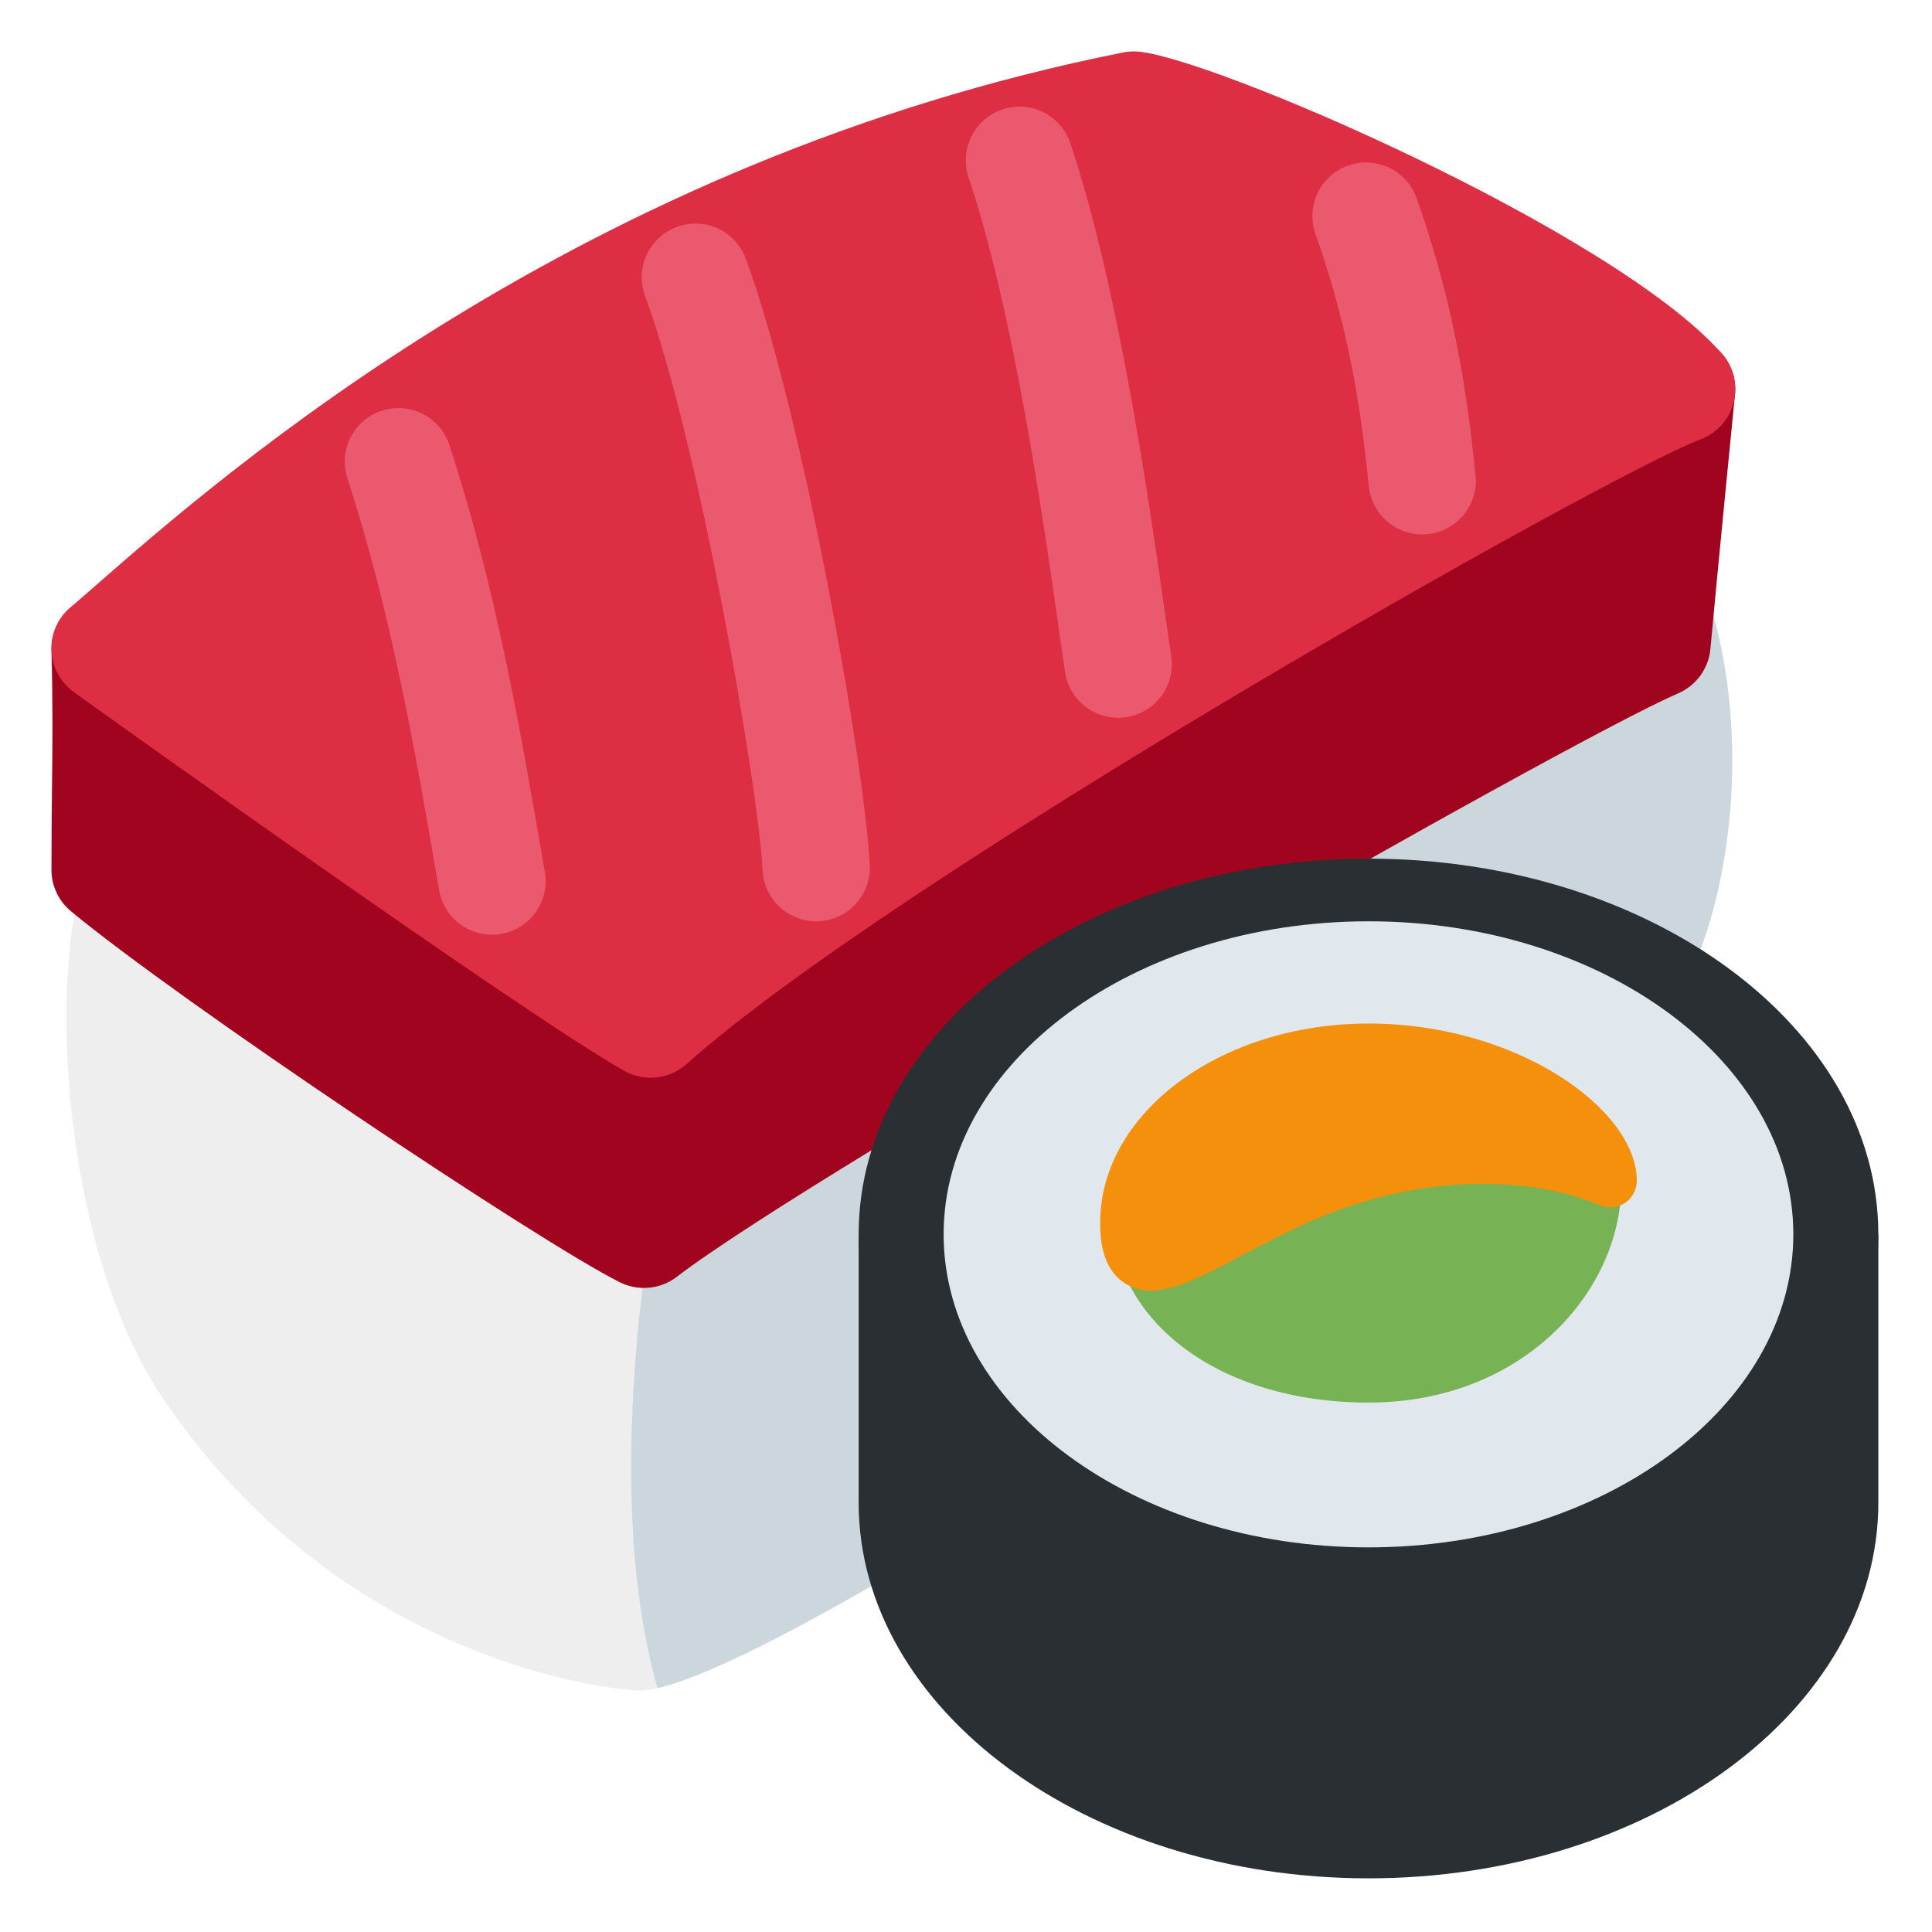
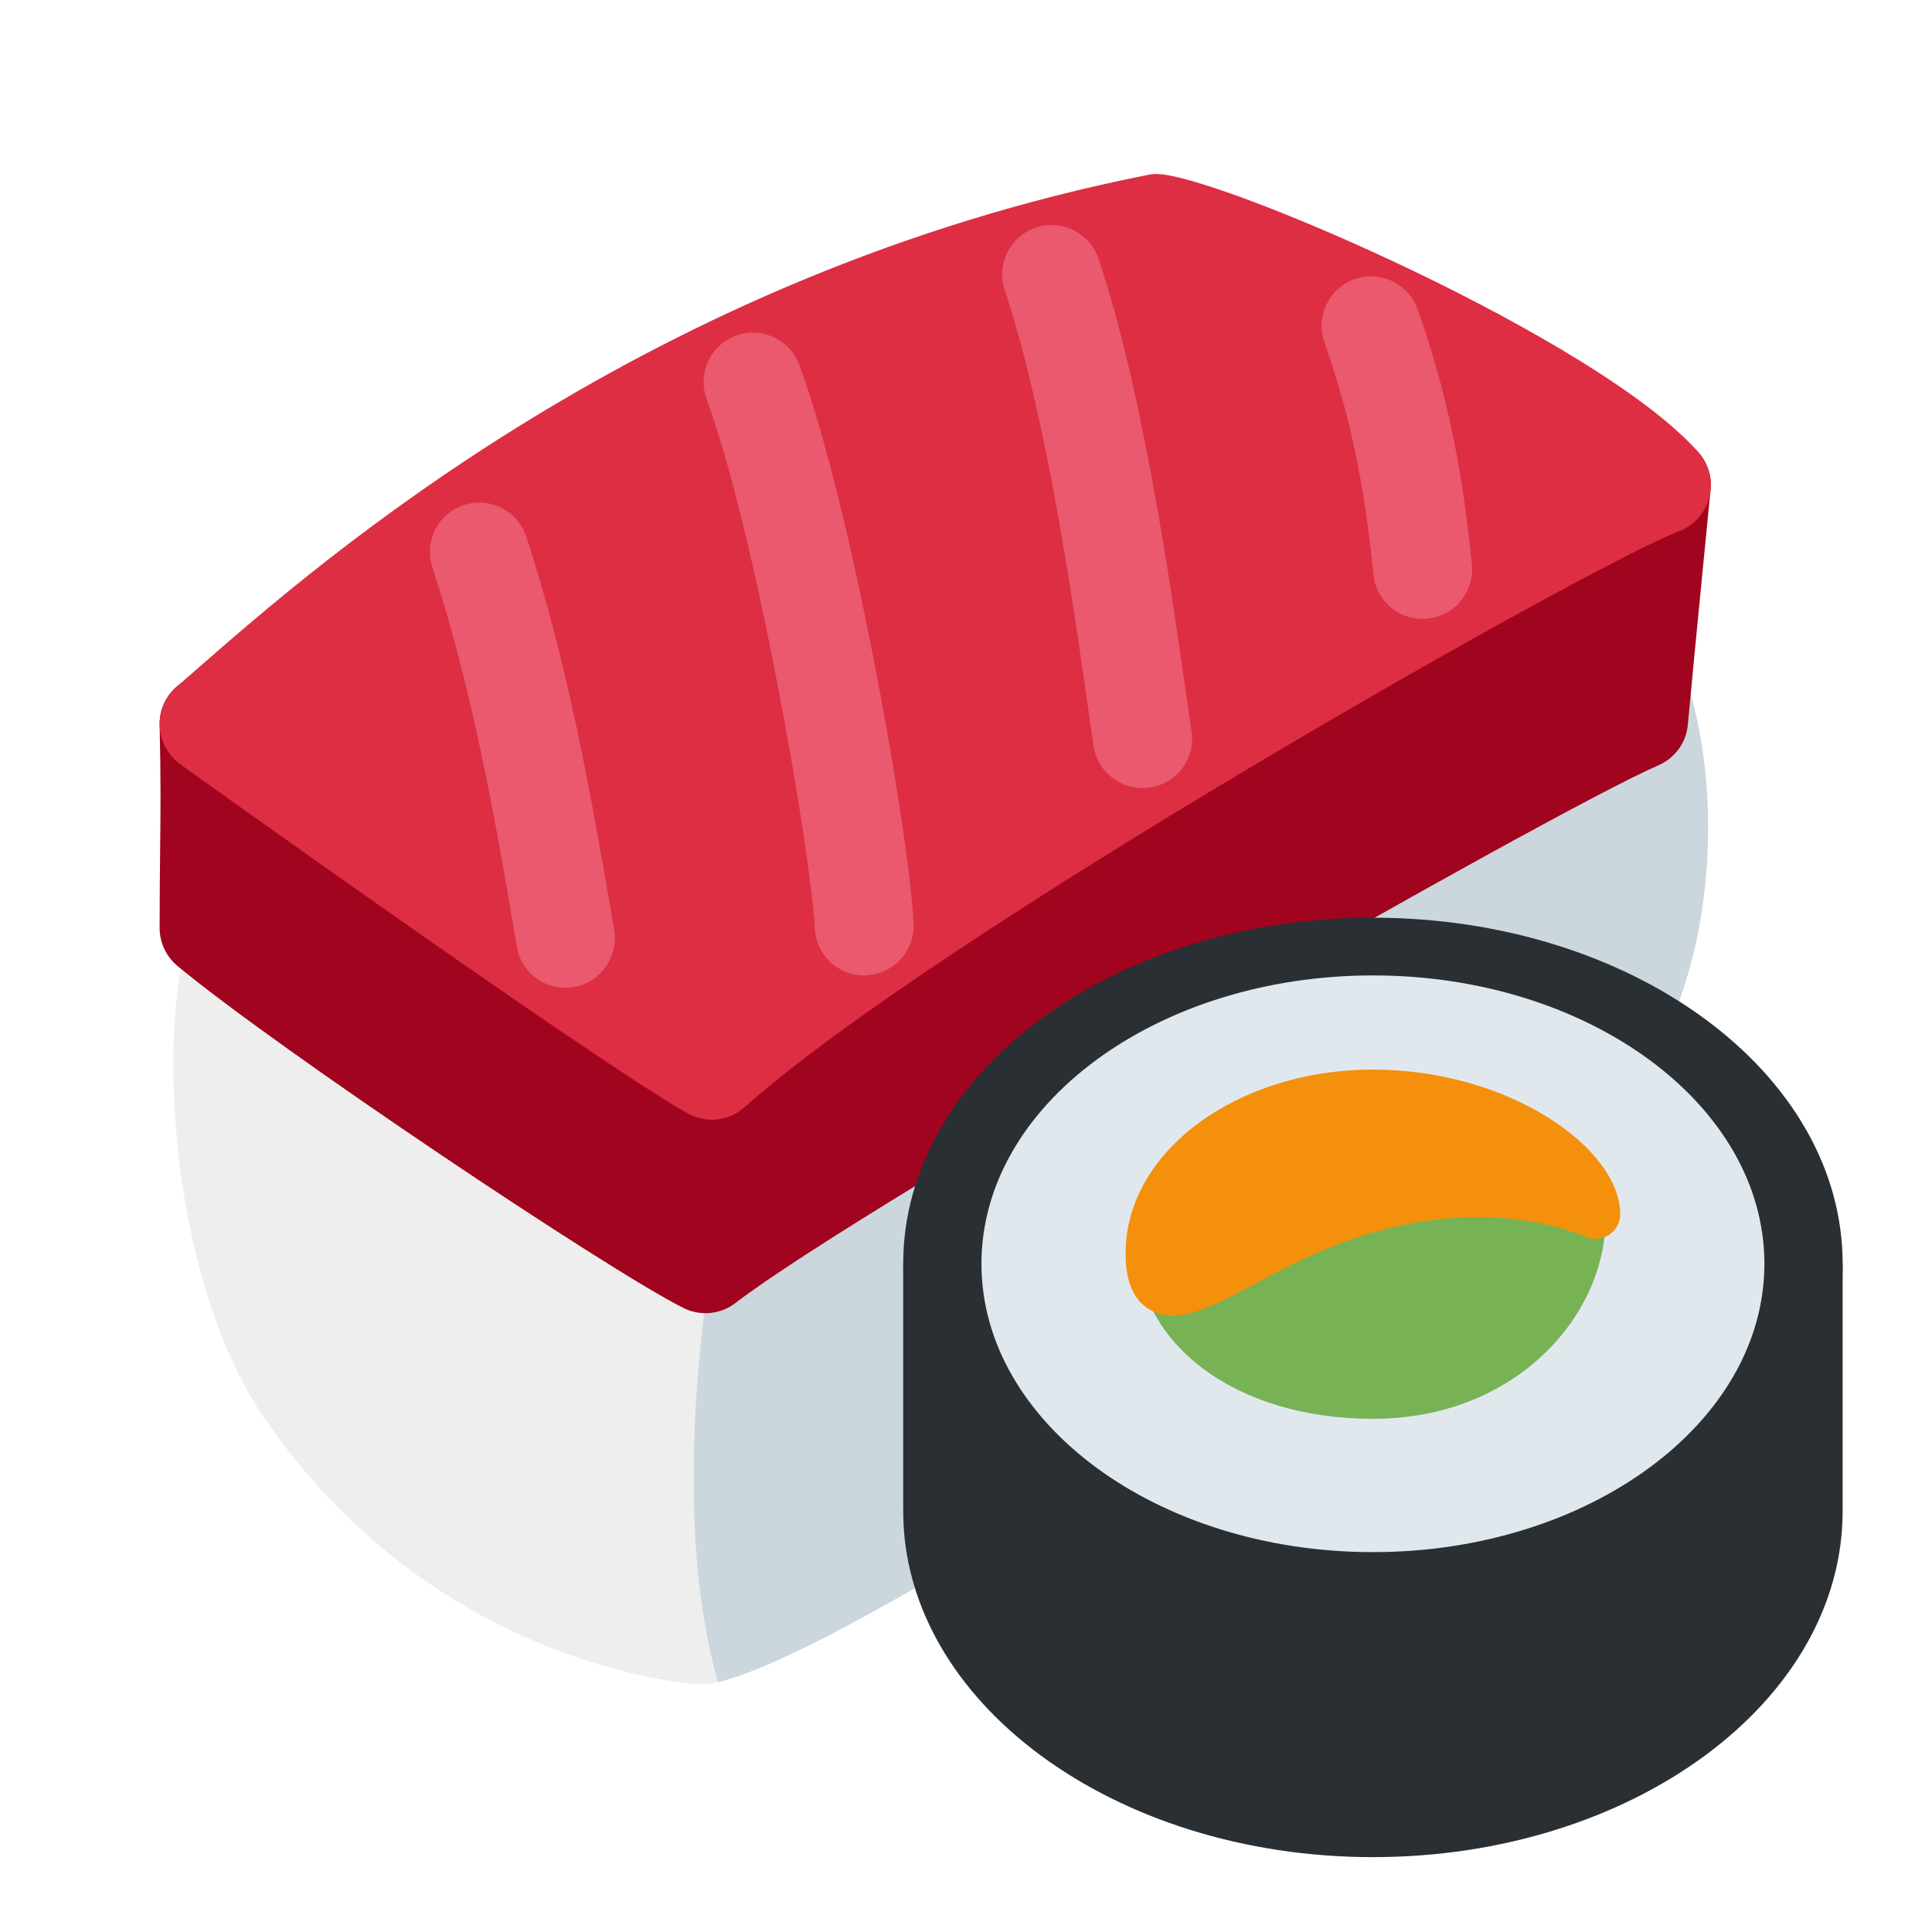
- <svg xmlns="http://www.w3.org/2000/svg" width="800px" height="800px" viewBox="0 0 36 36" aria-hidden="true" role="img" class="iconify iconify--twemoji" preserveAspectRatio="xMidYMid meet">
-   <path fill="#EEE" d="M29.462 7.969c-.395-.23-.914-.337-1.633-.337c-5.581 0-24.582 7.088-25.388 7.39a.994.994 0 0 0-.446.332C.755 16.988 1 23 3 26c2.755 4.133 6.821 5.304 8.778 5.495c.032.003.108.007.14.007c2.458 0 18.332-10.761 19.524-13.234c1.371-2.843 1.281-8.4-1.98-10.299z">
- 
- </path>
-   <path fill="#CCD6DD" d="M26 10c-4 3-13 9-13 9c-.714 2.141-1.923 8.343-.748 12.454c3.29-.745 18.042-10.805 19.19-13.186c1.035-2.145 1.235-5.834-.13-8.332C29.564 8.904 27.693 8.73 26 10z">
- 
- </path>
-   <path fill="#A0041E" d="M32.018 6.521a.995.995 0 0 0-.846-.257L1.796 11.097a1 1 0 0 0-.837 1.013c.026 1.01.019 1.746.01 2.573c-.005.46-.01.948-.01 1.525c0 .297.132.58.361.77c2.033 1.687 8.714 6.157 10.233 6.917a1.008 1.008 0 0 0 1.057-.102c2.556-1.967 16.483-9.93 18.663-10.875a1 1 0 0 0 .598-.827c.125-1.372.458-4.741.458-4.741a1 1 0 0 0-.311-.829z">
- 
- </path>
-   <path fill="#DD2E44" d="M32.085 6.589c-2.02-2.295-9.627-5.574-10.917-5.63a.949.949 0 0 0-.238.018C10.824 2.991 4.211 8.783 1.721 10.964l-.416.362a1.003 1.003 0 0 0 .07 1.57c.339.243 8.316 5.96 10.257 7.058a1.007 1.007 0 0 0 1.159-.125c3.915-3.499 17.1-10.961 18.899-11.644a1 1 0 0 0 .395-1.596z">
- 
- </path>
-   <path fill="#EA596E" d="M9.166 17.417a1 1 0 0 1-.984-.83l-.046-.267c-.398-2.308-.849-4.925-1.669-7.425a1 1 0 0 1 1.9-.623c.866 2.639 1.33 5.332 1.739 7.708l.046.266a.999.999 0 0 1-.986 1.171zm6.042-.25a1 1 0 0 1-.998-.95c-.077-1.54-1.186-7.973-2.19-10.705a1 1 0 0 1 1.877-.691c1.064 2.895 2.217 9.435 2.31 11.295a.999.999 0 0 1-.999 1.051zm5.625-3.792a1 1 0 0 1-.988-.852l-.113-.787c-.293-2.061-.839-5.897-1.68-8.42a1 1 0 1 1 1.897-.633c.898 2.695 1.461 6.647 1.763 8.771l.112.772a1 1 0 0 1-.991 1.149zm5.666-3.417a1 1 0 0 1-.994-.901c-.186-1.863-.473-3.22-.989-4.684a1 1 0 1 1 1.886-.665c.565 1.604.893 3.144 1.093 5.15a1 1 0 0 1-.996 1.1z">
- 
- </path>
-   <path fill="#292F33" d="M32.136 23c-1.714-1.235-4.055-2-6.636-2s-4.922.765-6.636 2H16v5c0 3.859 4.262 7 9.5 7s9.5-3.141 9.5-7v-5h-2.864z">
- 
- </path>
-   <ellipse fill="#292F33" cx="25.5" cy="23" rx="9.5" ry="7">
- 
- </ellipse>
-   <g fill="#E1E8ED">
-     <path d="M32.583 23c0 2.762-3.171 5-7.083 5s-7.083-2.238-7.083-5s3.171-5 7.083-5s7.083 2.238 7.083 5z">
- 
- </path>
-     <path d="M25.5 28.833c-4.365 0-7.917-2.616-7.917-5.833s3.552-5.833 7.917-5.833s7.916 2.617 7.916 5.833s-3.551 5.833-7.916 5.833zm0-10c-3.446 0-6.25 1.869-6.25 4.167s2.804 4.167 6.25 4.167s6.25-1.869 6.25-4.167s-2.804-4.167-6.25-4.167z">
- 
- </path>
+ <svg xmlns="http://www.w3.org/2000/svg" version="1.1" id="Layer_1" x="0px" y="0px" viewBox="0 0 800 800" style="enable-background:new 0 0 800 800;" xml:space="preserve">
+   <style type="text/css">
+ 	.st0{fill:#EEEEEE;}
+ 	.st1{fill:#CCD6DD;}
+ 	.st2{fill:#A0041E;}
+ 	.st3{fill:#DD2E44;}
+ 	.st4{fill:#EA596E;}
+ 	.st5{fill:#292F33;}
+ 	.st6{fill:#E1E8ED;}
+ 	.st7{fill:#77B255;}
+ 	.st8{fill:#F4900C;}
+ </style>
+   <path class="st0" d="M649.6,215.6c-8.1-4.7-18.7-6.9-33.4-6.9c-114.3,0-503.3,145.1-519.8,151.3c-3.6,1.4-6.8,3.7-9.1,6.8  c-25.4,33.5-20.4,156.5,20.6,218c56.4,84.6,139.6,108.6,179.7,112.5c0.7,0.1,2.2,0.1,2.9,0.1c50.3,0,375.3-220.3,399.7-270.9  C718.2,368.2,716.4,254.5,649.6,215.6L649.6,215.6z" />
+   <path class="st1" d="M578.7,257.2c-81.9,61.4-266.1,184.3-266.1,184.3c-14.6,43.8-39.4,170.8-15.3,255  c67.4-15.3,369.4-221.2,392.9-270c21.2-43.9,25.3-119.4-2.7-170.6C651.7,234.7,613.4,231.2,578.7,257.2z" />
+   <path class="st2" d="M702,186c-4.6-4.4-11-6.3-17.3-5.3L83.2,279.6c-10.1,1.7-17.4,10.5-17.1,20.7c0.5,20.7,0.4,35.7,0.2,52.7  c-0.1,9.4-0.2,19.4-0.2,31.2c0,6.1,2.7,11.9,7.4,15.8c41.6,34.5,178.4,126.1,209.5,141.6c7,3.5,15.4,2.7,21.6-2.1  c52.3-40.3,337.5-203.3,382.1-222.6c6.9-3,11.6-9.5,12.2-16.9c2.6-28.1,9.4-97.1,9.4-97.1C709,196.6,706.6,190.3,702,186L702,186z" />
+   <path class="st3" d="M703.3,187.3C662,140.4,506.2,73.2,479.8,72.1c-1.6-0.1-3.3,0-4.9,0.4C268.1,113.7,132.7,232.3,81.7,276.9  l-8.5,7.4c-8.6,7.4-9.5,20.4-2,29c1,1.2,2.2,2.3,3.5,3.2c6.9,5,170.3,122,210,144.5c7.6,4.3,17.2,3.3,23.7-2.6  C388.5,386.8,658.4,234,695.2,220c10.6-4,15.9-15.8,11.9-26.4C706.2,191.3,704.9,189.2,703.3,187.3L703.3,187.3z" />
+   <path class="st4" d="M234.1,409c-10,0-18.5-7.2-20.1-17l-0.9-5.5c-8.1-47.3-17.4-100.8-34.2-152c-3.3-10.8,2.8-22.3,13.6-25.5  c10.5-3.2,21.6,2.4,25.3,12.8c17.7,54,27.2,109.2,35.6,157.8l0.9,5.4c1.9,11.1-5.5,21.7-16.6,23.7C236.5,408.9,235.3,409,234.1,409z   M357.8,403.9c-10.9,0-19.9-8.6-20.4-19.4c-1.6-31.5-24.3-163.2-44.8-219.2c-3.9-10.6,1.5-22.4,12.1-26.3  c10.6-3.9,22.4,1.5,26.3,12.1c21.8,59.3,45.4,193.2,47.3,231.2c0.6,11.3-8.1,20.9-19.4,21.5C358.5,403.9,358.2,403.9,357.8,403.9  L357.8,403.9z M473,326.3c-10.1,0-18.7-7.4-20.2-17.4l-2.3-16.1c-6-42.2-17.2-120.7-34.4-172.4c-3.7-10.7,1.9-22.3,12.6-26.1  c10.7-3.7,22.3,1.9,26.1,12.6c0.1,0.2,0.1,0.3,0.2,0.5c18.4,55.2,29.9,136.1,36.1,179.6l2.3,15.8c1.7,11.2-6,21.6-17.2,23.3  C475,326.2,474,326.3,473,326.3L473,326.3z M589,256.3c-10.5,0-19.3-8-20.3-18.4c-3.8-38.1-9.7-65.9-20.2-95.9  c-3.9-10.6,1.5-22.4,12.1-26.3c10.6-3.9,22.4,1.5,26.3,12.1c0.1,0.2,0.1,0.4,0.2,0.5c11.6,32.8,18.3,64.4,22.4,105.4  c1.1,11.3-7.1,21.3-18.3,22.4C590.3,256.3,589.7,256.3,589,256.3z" />
+   <path class="st5" d="M704.4,523.3c-35.1-25.3-83-40.9-135.9-40.9c-52.8,0-100.8,15.7-135.9,40.9H374v102.4  c0,79,87.3,143.3,194.5,143.3S763,704.7,763,625.7V523.3H704.4z" />
+   <ellipse class="st5" cx="568.5" cy="523.3" rx="194.5" ry="143.3" />
+   <g>
+     <path class="st6" d="M713.5,523.3c0,56.5-64.9,102.4-145,102.4s-145-45.8-145-102.4S488.4,421,568.5,421S713.5,466.8,713.5,523.3z" />
+     <path class="st6" d="M568.5,642.7c-89.4,0-162.1-53.6-162.1-119.4s72.7-119.4,162.1-119.4s162.1,53.6,162.1,119.4   S657.9,642.7,568.5,642.7z M568.5,438c-70.5,0-128,38.3-128,85.3c0,47,57.4,85.3,128,85.3s128-38.3,128-85.3   C696.5,476.3,639.1,438,568.5,438z" />
  </g>
-   <g fill="#77B255">
-     <path d="M21.209 22.542c0-.422 1.806-.335 4.291-.335s4.209-.546 4.209-.124c0 1.775-1.724 3.552-4.209 3.552s-4.291-1.318-4.291-3.093z">
- 
- </path>
-     <path d="M25.5 26.135c-2.776 0-4.791-1.511-4.791-3.593c0-.172.069-.336.195-.461c.378-.377 1.197-.393 3.503-.378l1.093.004c1.094 0 2.054-.11 2.756-.191c.993-.113 1.443-.165 1.746.104l.168.149l.039.313c0 1.949-1.801 4.053-4.709 4.053zm-3.777-3.358c.157 1.38 1.697 2.357 3.777 2.357c2.046 0 3.474-1.343 3.683-2.707c-.22.013-.528.049-.812.081c-.726.084-1.719.198-2.87.198l-1.099-.004c-1.05-.006-2.219-.011-2.679.075z">
- 
- </path>
+   <g>
+     <path class="st7" d="M480.7,514c0-8.6,37-6.9,87.8-6.9c50.9,0,86.2-11.2,86.2-2.5c0,36.3-35.3,72.7-86.2,72.7   C517.6,577.3,480.7,550.3,480.7,514z" />
+     <path class="st7" d="M568.5,587.5c-56.8,0-98.1-30.9-98.1-73.6c0-3.5,1.4-6.9,4-9.4c7.7-7.7,24.5-8,71.7-7.7l22.4,0.1   c22.4,0,42.1-2.3,56.4-3.9c20.3-2.3,29.5-3.4,35.7,2.1l3.4,3.1l0.8,6.4C664.9,544.4,628,587.5,568.5,587.5L568.5,587.5z    M491.2,518.8c3.2,28.3,34.7,48.3,77.3,48.3c41.9,0,71.1-27.5,75.4-55.4c-4.5,0.3-10.8,1-16.6,1.7c-14.9,1.7-35.2,4.1-58.8,4.1   l-22.5-0.1C524.5,517.1,500.6,517,491.2,518.8z" />
  </g>
-   <g fill="#F4900C">
-     <path d="M30 22s-2-1-5 0c-2.357.786-4 2.56-4 .785s2.015-3.213 4.5-3.213S30 21 30 22z">
- 
- </path>
-     <path d="M21.446 24.05a.884.884 0 0 1-.468-.127c-.478-.288-.478-.928-.478-1.138c0-2.047 2.243-3.713 5-3.713c2.77 0 5 1.602 5 2.928c0 .173-.09.334-.237.426a.502.502 0 0 1-.484.022c-.033-.017-1.887-.886-4.62.026c-.757.252-1.435.61-2.032.927c-.682.361-1.225.649-1.681.649zm4.054-3.978c-2.206 0-4 1.217-4 2.713c0 .127.01.208.021.257c.232-.045.749-.318 1.138-.524c.601-.317 1.349-.714 2.184-.992c1.696-.565 3.097-.529 4.043-.366c-.676-.543-1.87-1.088-3.386-1.088z">
- 
- </path>
+   <g>
+     <path class="st8" d="M660.6,502.9c0,0-40.9-20.5-102.4,0c-48.3,16.1-81.9,52.4-81.9,16.1c0-36.3,41.3-65.8,92.1-65.8   C619.4,453.1,660.6,482.4,660.6,502.9z" />
+     <path class="st8" d="M485.5,544.8c-3.4,0-6.7-0.9-9.6-2.6c-9.8-5.9-9.8-19-9.8-23.3c0-41.9,45.9-76,102.4-76   c56.7,0,102.4,32.8,102.4,59.9c0,3.5-1.8,6.8-4.9,8.7c-3,1.8-6.7,2-9.9,0.5c-0.7-0.3-38.6-18.1-94.6,0.5   c-15.5,5.2-29.4,12.5-41.6,19C506,538.9,494.8,544.8,485.5,544.8L485.5,544.8z M568.5,463.4c-45.2,0-81.9,24.9-81.9,55.5   c0,2.6,0.2,4.3,0.4,5.3c4.7-0.9,15.3-6.5,23.3-10.7c12.3-6.5,27.6-14.6,44.7-20.3c34.7-11.6,63.4-10.8,82.8-7.5   C624,474.5,599.5,463.4,568.5,463.4L568.5,463.4z" />
  </g>
</svg>
